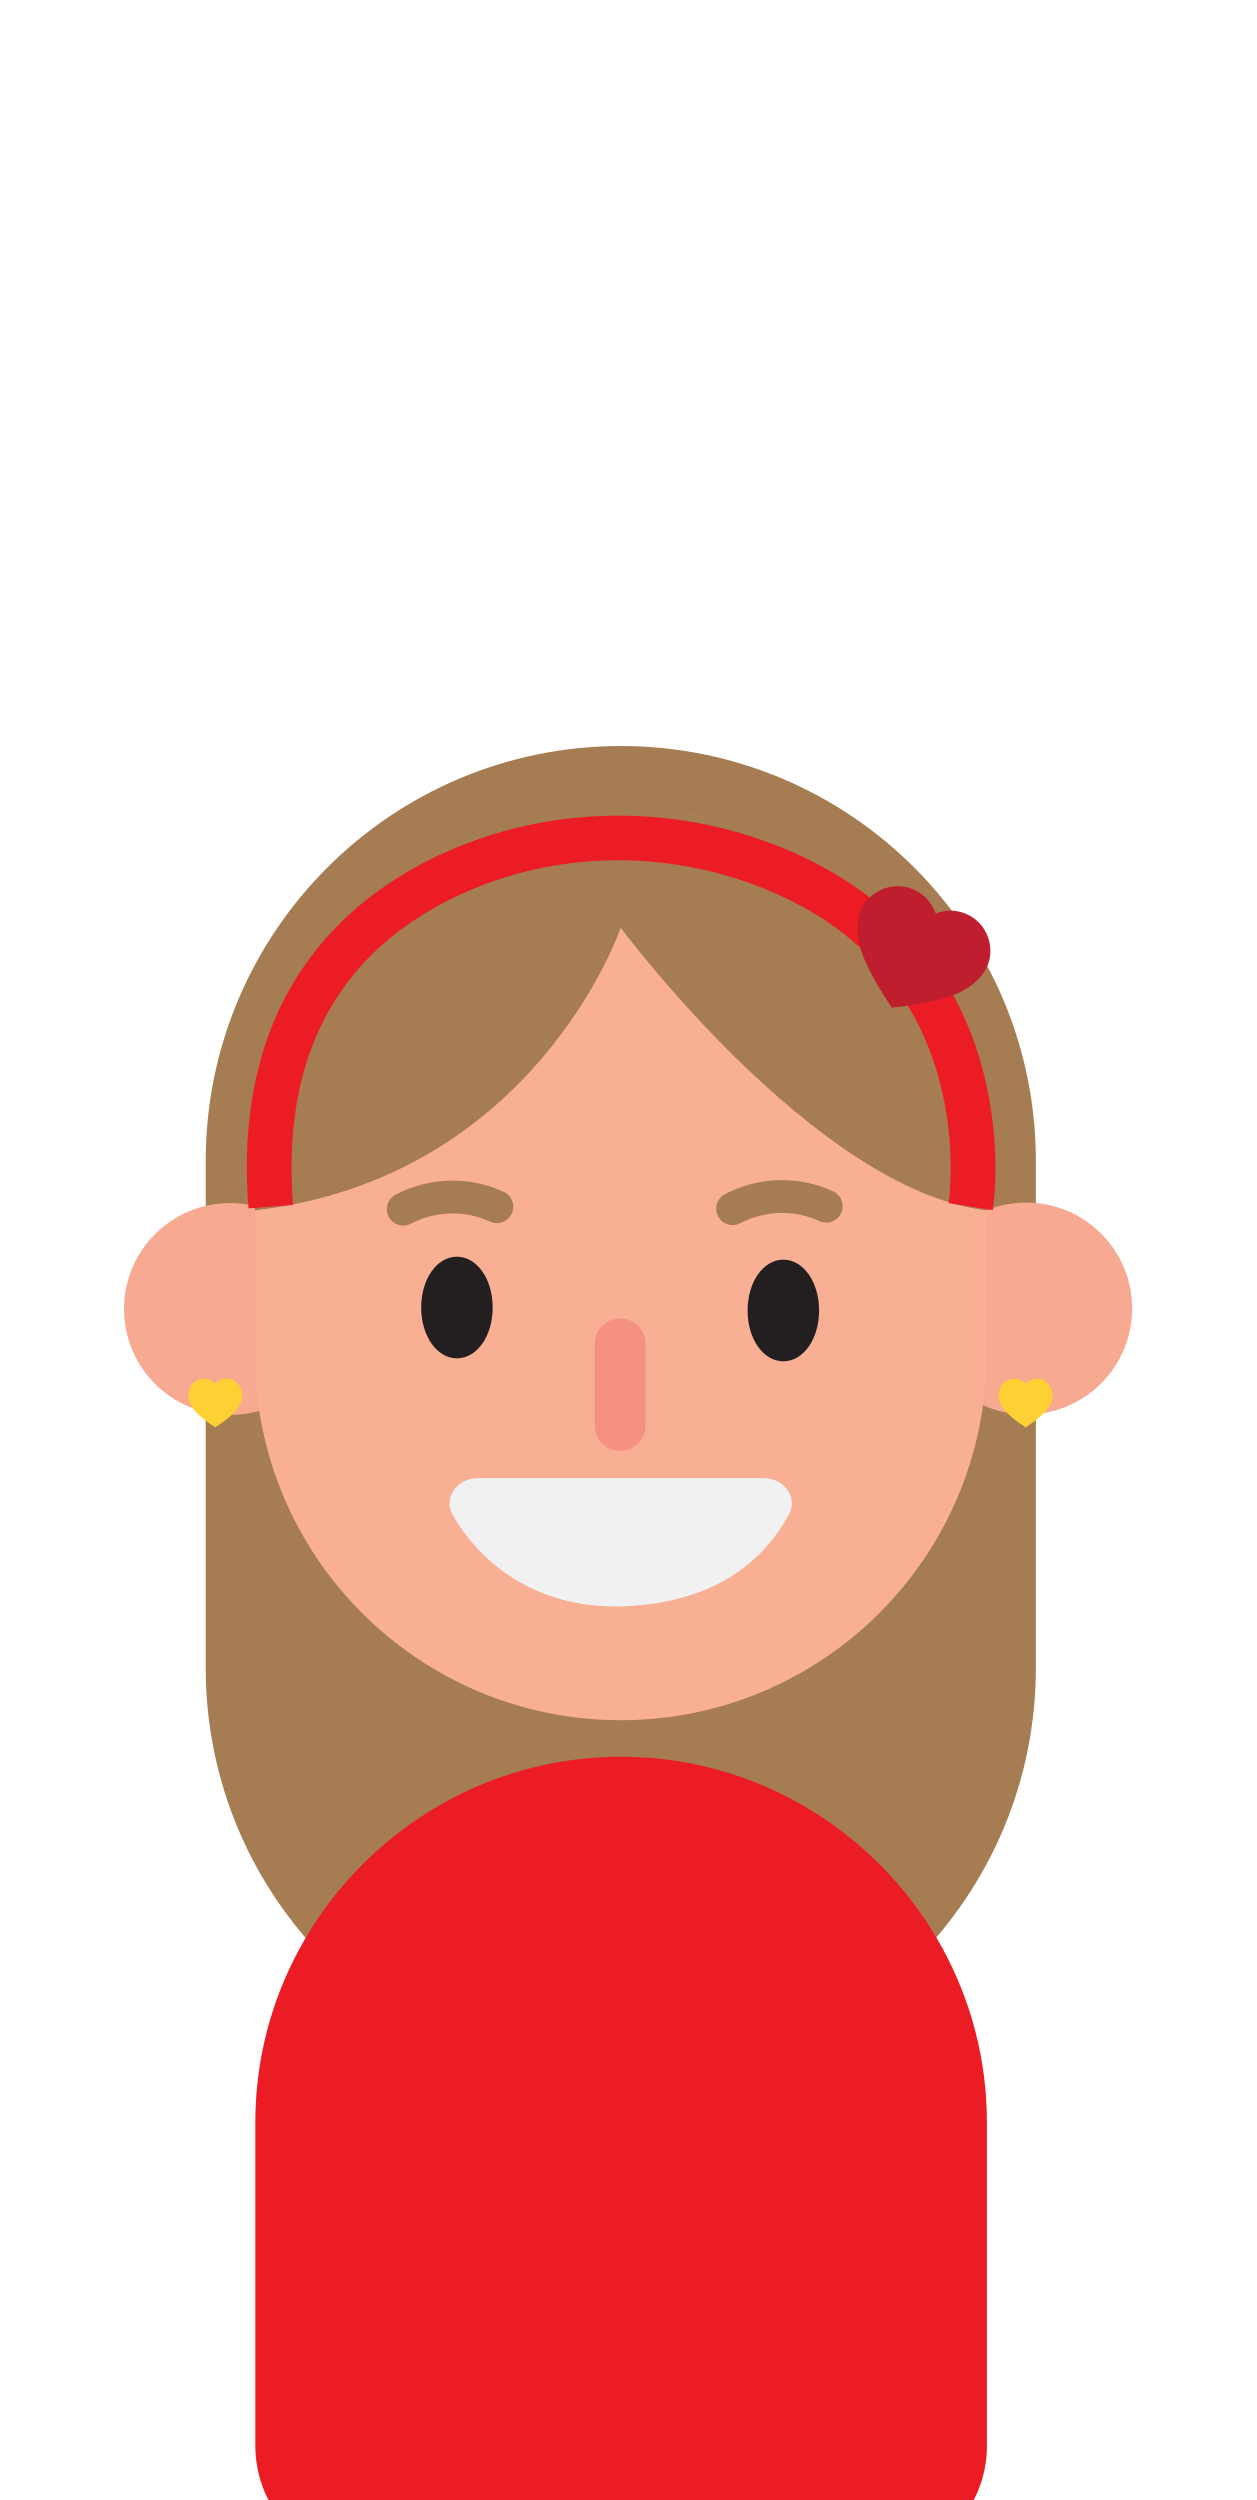
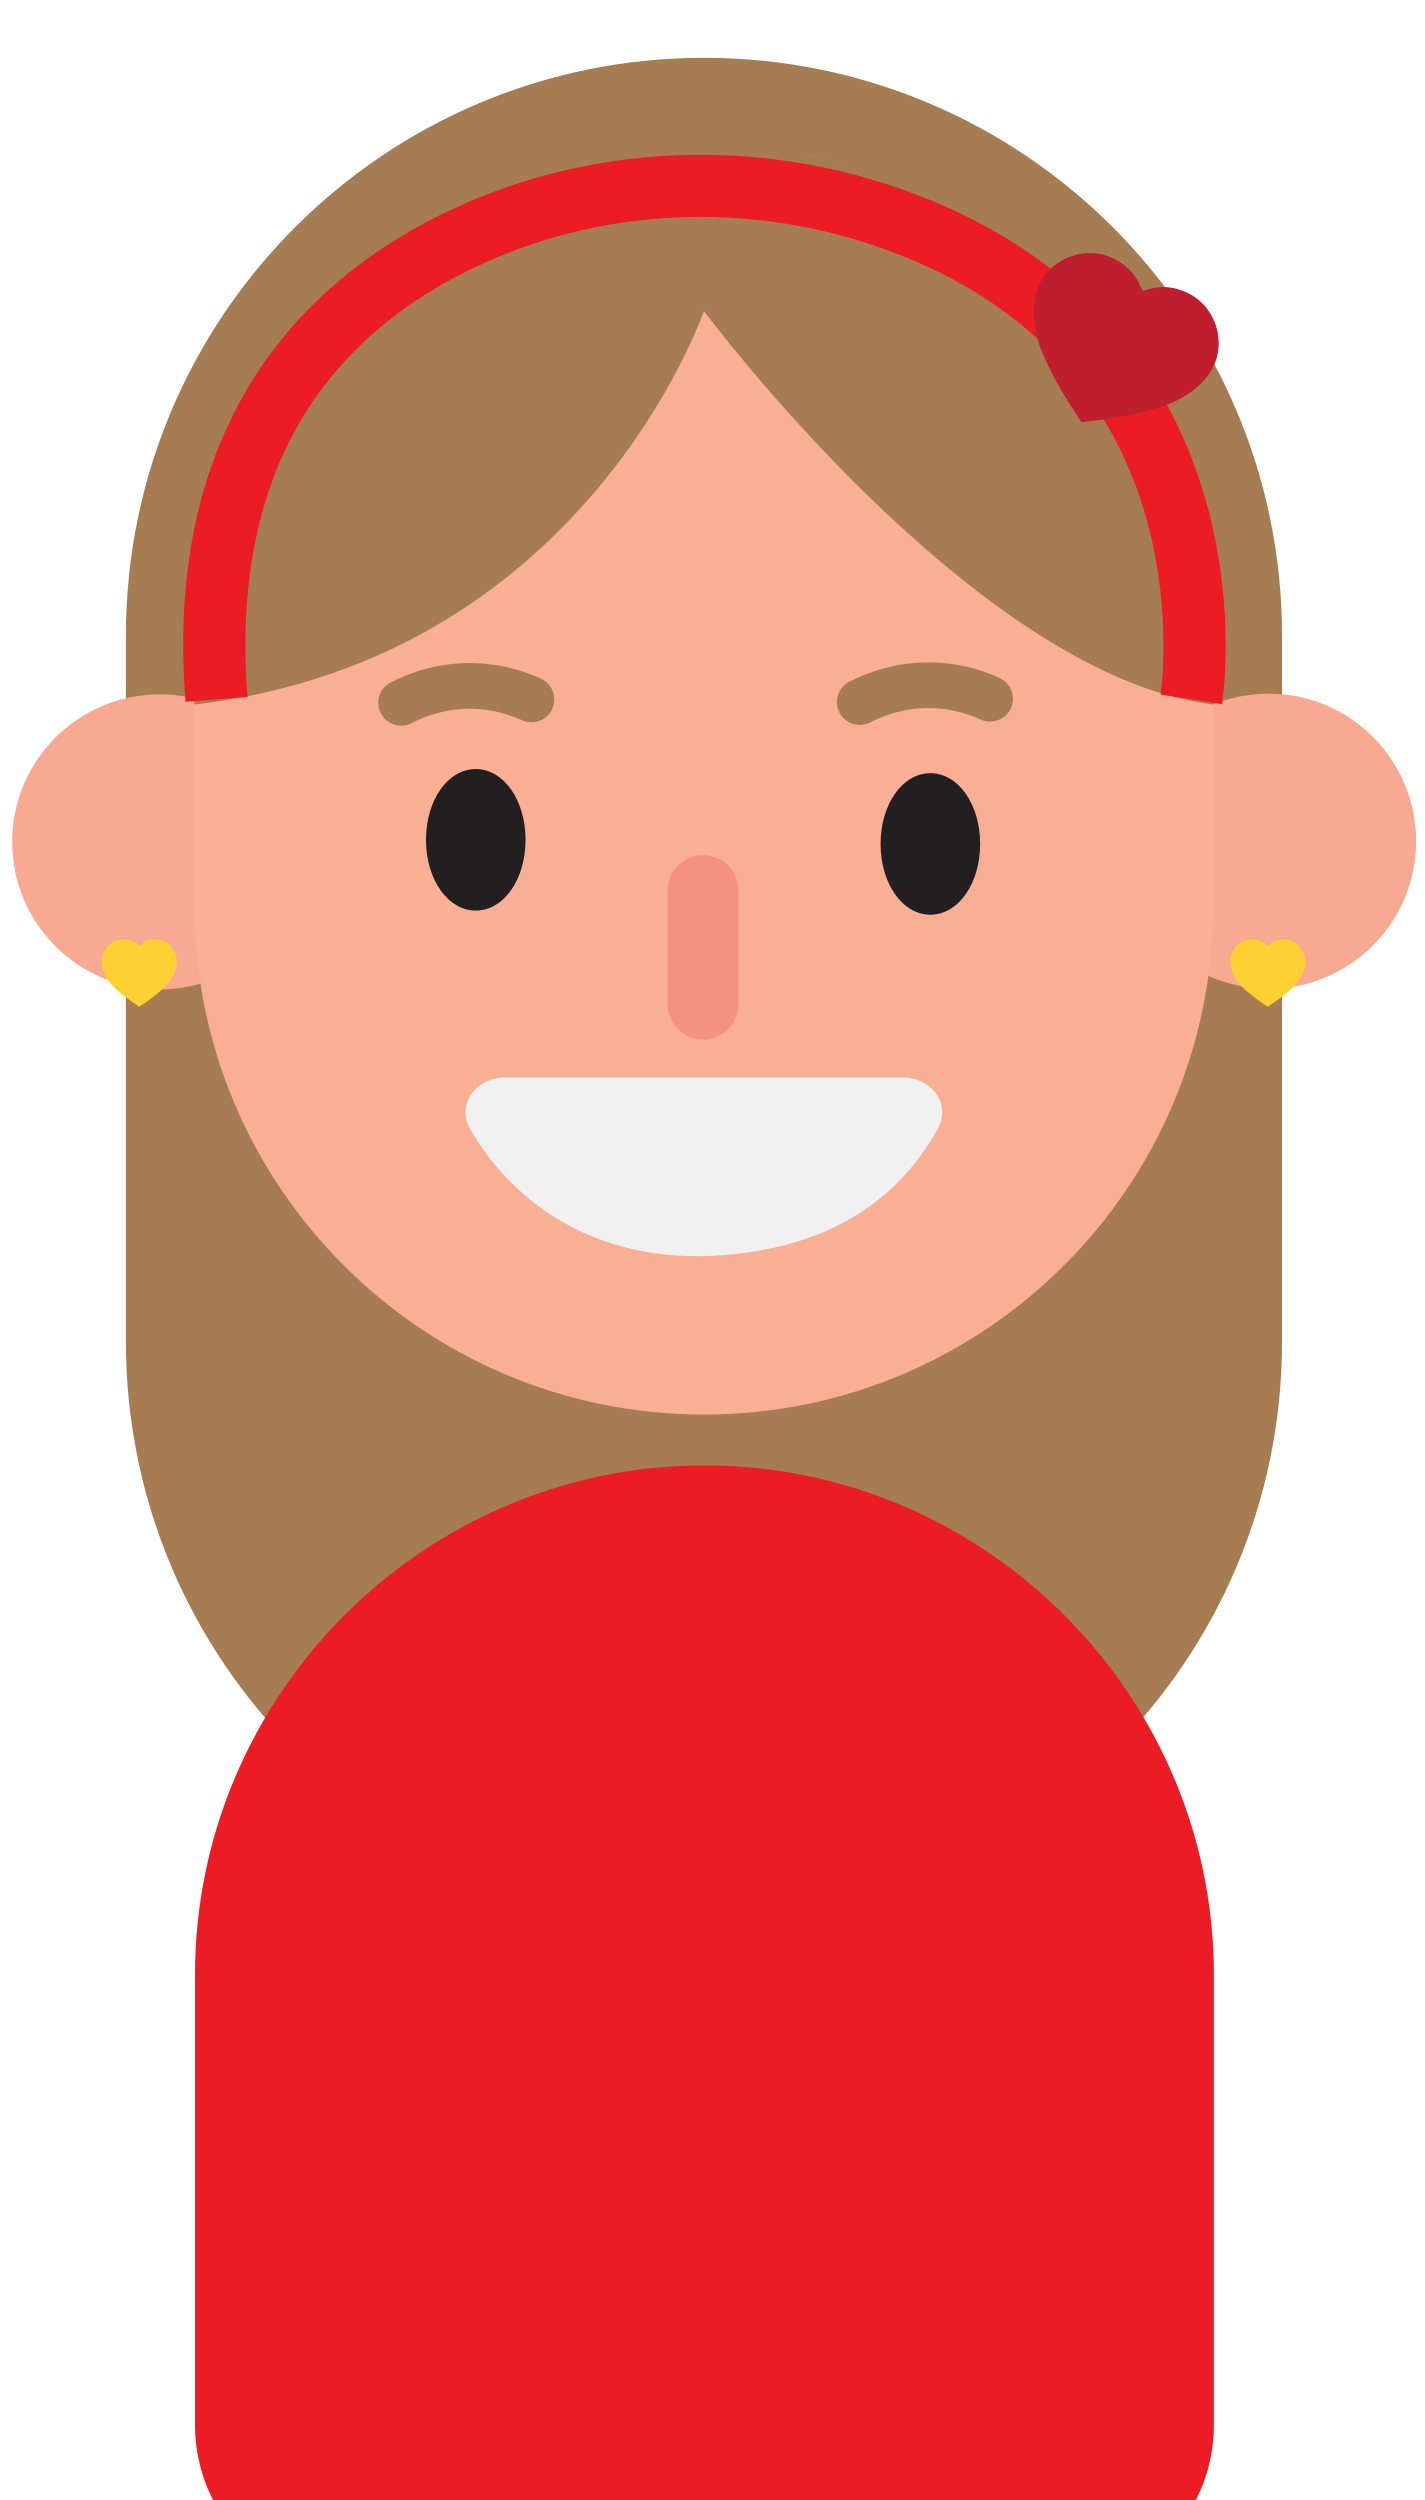
- <svg xmlns="http://www.w3.org/2000/svg" id="Tracy_s_Kitchen" data-name="Tracy&amp;apos;s Kitchen" width="542.663" height="1080" viewBox="0 0 542.663 1080">
+ <svg xmlns="http://www.w3.org/2000/svg" id="Tracy_s_Kitchen" data-name="Tracy&amp;apos;s Kitchen" width="440.018" height="772" viewBox="0 -10 442 772">
  <defs>
    <style>
      .cls-1 {
        fill: #a67c52;
      }

-       .cls-1, .cls-2, .cls-3, .cls-4, .cls-5, .cls-6, .cls-7, .cls-8, .cls-9, .cls-10, .cls-11 {
+       .cls-1, .cls-2, .cls-3, .cls-4, .cls-5, .cls-6, .cls-7, .cls-8, .cls-9, .cls-10 {
        stroke-width: 0px;
      }

      .cls-2 {
-         fill: #ffcab4;
+         fill: #ec1c24;
      }

      .cls-3 {
-         fill: #ec1c24;
+         fill: none;
      }

      .cls-4 {
-         fill: none;
+         fill: #f8af94;
      }

      .cls-5 {
-         fill: #f8af94;
-       }
- 
-       .cls-12 {
-         clip-path: url(#clippath-1);
+         fill: #f59182;
      }

      .cls-6 {
-         fill: #f59182;
+         fill: #f1f1f2;
+       }
+ 
+       .cls-11 {
+         clip-path: url(#clippath);
      }

      .cls-7 {
-         fill: #f1f1f2;
-       }
- 
-       .cls-13 {
-         clip-path: url(#clippath);
+         fill: #fdd133;
      }

      .cls-8 {
-         fill: #fdd133;
+         fill: #231f20;
      }

      .cls-9 {
-         fill: #231f20;
+         fill: #f7a991;
      }

      .cls-10 {
-         fill: #f7a991;
-       }
- 
-       .cls-11 {
        fill: #be1e2d;
      }
    </style>
    <clipPath id="clippath">
-       <rect class="cls-4" x="1.973" y="-1114.14" width="542.663" height="1080" />
-     </clipPath>
-     <clipPath id="clippath-1">
-       <rect class="cls-4" x="1.973" width="540.69" height="1080" />
+       <rect class="cls-3" x="-47.838" y="-316.087" width="540.69" height="1080" />
    </clipPath>
  </defs>
-   <g class="cls-13">
-     <rect class="cls-2" x="175.314" y="-195.219" width="181.729" height="238.188" rx="90.864" ry="90.864" />
-   </g>
-   <g class="cls-12">
+   <g class="cls-11">
    <g>
-       <rect class="cls-1" x="88.862" y="322.286" width="358.632" height="577.509" rx="179.316" ry="179.316" />
-       <circle class="cls-10" cx="99.346" cy="565.491" r="45.761" />
-       <circle class="cls-10" cx="443.318" cy="565.279" r="45.761" />
-       <rect class="cls-5" x="110.119" y="349.082" width="316.057" height="394.045" rx="158.028" ry="158.028" />
-       <path class="cls-1" d="M110.119,522.89c121.393-14.15,158.028-122.108,158.028-122.108,0,0,84.024,113.171,158.028,122.108,0,0,24.252-158.169-157.998-175.525,0,0-171.136,2.411-158.059,175.525" />
-       <path class="cls-3" d="M428.861,522.794l-19.037-3.041,9.518,1.521-9.521-1.502c.038-.247,3.749-25.009-4.272-54.022-4.624-16.724-12.212-31.626-22.554-44.294-12.934-15.842-30.341-28.329-51.735-37.114-43.192-17.735-91.659-16.875-132.973,2.359-22.84,10.633-40.557,25.446-52.661,44.026-15.461,23.735-21.87,53.944-19.049,89.789l-19.219,1.513c-7.17-91.099,41.065-133.379,82.792-152.805,46.176-21.498,100.278-22.488,148.432-2.716,24.57,10.089,44.645,24.606,59.667,43.149,12.045,14.869,20.825,32.276,26.096,51.738,8.907,32.892,4.699,60.25,4.516,61.398Z" />
+       <rect class="cls-1" x="39.05" y="6.198" width="358.632" height="577.509" rx="179.316" ry="179.316" />
+       <circle class="cls-9" cx="49.534" cy="249.404" r="45.761" />
+       <circle class="cls-9" cx="393.506" cy="249.191" r="45.761" />
+       <rect class="cls-4" x="60.307" y="32.994" width="316.057" height="394.045" rx="158.028" ry="158.028" />
+       <path class="cls-1" d="M60.307,206.803c121.393-14.15,158.028-122.108,158.028-122.108,0,0,84.024,113.171,158.028,122.108,0,0,24.252-158.169-157.998-175.525,0,0-171.136,2.411-158.059,175.525" />
+       <path class="cls-2" d="M379.049,206.706l-19.037-3.041,9.518,1.521-9.521-1.502c.038-.247,3.749-25.009-4.272-54.022-4.624-16.724-12.212-31.626-22.554-44.294-12.934-15.842-30.341-28.329-51.735-37.114-43.192-17.735-91.659-16.875-132.973,2.359-22.84,10.633-40.557,25.446-52.661,44.026-15.461,23.735-21.87,53.944-19.049,89.789l-19.219,1.513c-7.17-91.099,41.065-133.379,82.792-152.805,46.176-21.498,100.278-22.488,148.432-2.716,24.57,10.089,44.645,24.606,59.667,43.149,12.045,14.869,20.825,32.276,26.096,51.738,8.907,32.892,4.699,60.25,4.516,61.398Z" />
      <g>
-         <path class="cls-7" d="M268.147,688.605c-41.926.855-61.665-25.476-67.988-37.028-1.971-3.6,1.347-7.623,6.29-7.623h123.397c4.943,0,8.261,4.023,6.29,7.623-6.323,11.552-22.168,34.508-64.983,36.882-1.002.056-2.001.146-3.005.146" />
-         <path class="cls-7" d="M266.162,694.012c-45.348,0-65.56-30.408-70.728-39.849-1.699-3.104-1.637-6.775.168-9.819,2.112-3.563,6.268-5.777,10.847-5.777h123.397c4.579,0,8.736,2.214,10.847,5.778,1.804,3.044,1.867,6.715.168,9.819-13.42,24.516-36.773,37.864-69.41,39.674-.26.014-.521.032-.782.048-.743.048-1.583.103-2.463.106-.686.014-1.37.02-2.044.02ZM205.22,649.594c5.017,8.866,23.011,34.447,62.818,33.626l.11-.001c.55,0,1.167-.04,1.821-.083.295-.019.59-.038.885-.055,28.394-1.575,48.652-12.841,60.223-33.487-.261-.129-.666-.254-1.231-.254h-123.397c-.564,0-.968.125-1.229.254Z" />
+         <path class="cls-6" d="M218.336,372.518c-41.926.855-61.665-25.476-67.988-37.028-1.971-3.6,1.347-7.623,6.29-7.623h123.397c4.943,0,8.261,4.023,6.29,7.623-6.323,11.552-22.168,34.508-64.983,36.882-1.002.056-2.001.146-3.005.146" />
+         <path class="cls-6" d="M216.351,377.925c-45.348,0-65.56-30.408-70.728-39.849-1.699-3.104-1.637-6.775.168-9.819,2.112-3.563,6.268-5.777,10.847-5.777h123.397c4.579,0,8.736,2.214,10.847,5.778,1.804,3.044,1.867,6.715.168,9.819-13.42,24.516-36.773,37.864-69.41,39.674-.26.014-.521.032-.782.048-.743.048-1.583.103-2.463.106-.686.014-1.37.02-2.044.02ZM155.408,333.507c5.017,8.866,23.011,34.447,62.818,33.626l.11-.001c.55,0,1.167-.04,1.821-.083.295-.019.59-.038.885-.055,28.394-1.575,48.652-12.841,60.223-33.487-.261-.129-.666-.254-1.231-.254h-123.397c-.564,0-.968.125-1.229.254Z" />
      </g>
      <g>
-         <ellipse class="cls-9" cx="338.402" cy="566.132" rx="10.055" ry="16.563" />
-         <path class="cls-9" d="M338.402,588.082c-8.659,0-15.441-9.641-15.441-21.95,0-12.308,6.783-21.95,15.441-21.95,8.659,0,15.441,9.641,15.441,21.95,0,12.308-6.783,21.95-15.441,21.95ZM338.402,554.955c-1.355,0-4.668,3.916-4.668,11.177,0,7.26,3.313,11.176,4.668,11.176,1.355,0,4.668-3.916,4.668-11.176,0-7.26-3.313-11.177-4.668-11.177Z" />
+         <ellipse class="cls-8" cx="288.59" cy="250.045" rx="10.055" ry="16.563" />
+         <path class="cls-8" d="M288.59,271.994c-8.659,0-15.441-9.641-15.441-21.95,0-12.308,6.783-21.95,15.441-21.95,8.659,0,15.441,9.641,15.441,21.95,0,12.308-6.783,21.95-15.441,21.95ZM288.59,238.868c-1.355,0-4.668,3.916-4.668,11.177,0,7.26,3.313,11.176,4.668,11.176,1.355,0,4.668-3.916,4.668-11.176,0-7.26-3.313-11.177-4.668-11.177Z" />
      </g>
      <g>
-         <ellipse class="cls-9" cx="197.393" cy="564.851" rx="10.055" ry="16.563" />
-         <path class="cls-9" d="M197.393,586.801c-8.659,0-15.441-9.641-15.441-21.95,0-12.308,6.783-21.95,15.441-21.95s15.441,9.641,15.441,21.95c0,12.308-6.783,21.95-15.441,21.95ZM197.393,553.674c-1.355,0-4.668,3.916-4.668,11.177,0,7.26,3.313,11.176,4.668,11.176s4.668-3.916,4.668-11.176c0-7.26-3.313-11.177-4.668-11.177Z" />
+         <ellipse class="cls-8" cx="147.581" cy="248.764" rx="10.055" ry="16.563" />
+         <path class="cls-8" d="M147.581,270.713c-8.659,0-15.441-9.641-15.441-21.95,0-12.308,6.783-21.95,15.441-21.95,8.659,0,15.441,9.641,15.441,21.95,0,12.308-6.783,21.95-15.441,21.95ZM147.581,237.587c-1.355,0-4.668,3.916-4.668,11.177,0,7.26,3.313,11.176,4.668,11.176,1.355,0,4.668-3.916,4.668-11.176,0-7.26-3.313-11.177-4.668-11.177Z" />
      </g>
-       <rect class="cls-6" x="256.898" y="569.602" width="21.998" height="57.21" rx="10.999" ry="10.999" />
-       <path class="cls-1" d="M174.23,529.438c-2.561,0-5.034-1.392-6.296-3.822-1.804-3.474-.451-7.752,3.023-9.557,5.61-2.914,14.675-6.319,25.989-6.018,7.154.193,14.107,1.815,20.666,4.819,3.559,1.63,5.122,5.837,3.491,9.396-1.631,3.558-5.838,5.121-9.396,3.491-4.814-2.205-9.909-3.395-15.144-3.536-8.283-.221-14.946,2.284-19.073,4.427-1.044.542-2.161.799-3.261.799Z" />
-       <path class="cls-1" d="M316.501,529.225c-2.561,0-5.034-1.392-6.296-3.822-1.805-3.473-.451-7.752,3.023-9.557,5.61-2.914,14.679-6.321,25.988-6.018,7.155.193,14.108,1.815,20.666,4.819,3.559,1.63,5.122,5.837,3.492,9.396-1.631,3.559-5.838,5.121-9.396,3.492-4.814-2.205-9.909-3.395-15.144-3.536-8.291-.22-14.947,2.284-19.072,4.427-1.044.542-2.161.799-3.261.799Z" />
-       <path class="cls-11" d="M409.867,430.574c-7.682,2.521-16.354,3.816-24.475,4.742-.038.005-.077.009-.114.013-.021-.031-.043-.064-.064-.096-4.534-6.8-9.142-14.261-12.174-21.756-2.972-7.345-3.921-15.888.02-22.446,3.255-5.415,9.889-8.809,16.565-8.107,3.682.387,7.243,2.068,9.981,4.552,2.293,2.08,3.439,4.49,4.607,7.066,2.721-.77,5.302-1.45,8.37-1.041,3.663.488,7.245,2.123,9.918,4.686,4.845,4.647,6.532,11.904,4.496,17.885-2.465,7.243-9.604,12.031-17.131,14.502Z" />
-       <path class="cls-3" d="M343.222,425.388l-.08.16c-.028-.044-.053-.088-.08-.134.052-.008.107-.016.159-.026Z" />
-       <path class="cls-3" d="M343.063,425.414c-.053.01-.103.018-.154.026l.071-.164c.027.047.055.094.083.139Z" />
-       <path class="cls-8" d="M100.913,610.482c-2.303,2.308-5.159,4.325-7.88,6.106-.013.009-.026.017-.038.025-.013-.008-.026-.017-.038-.025-2.721-1.78-5.576-3.798-7.88-6.106-2.258-2.262-3.996-5.333-3.679-8.513.262-2.626,2.052-5.08,4.529-5.989,1.366-.501,2.902-.491,4.278-.031,1.153.385,1.954,1.097,2.79,1.868.836-.771,1.638-1.483,2.79-1.868,1.376-.46,2.912-.47,4.278.031,2.477.909,4.266,3.364,4.528,5.989.318,3.18-1.422,6.252-3.679,8.513Z" />
-       <path class="cls-8" d="M450.979,610.482c-2.303,2.308-5.159,4.325-7.88,6.106-.013.009-.026.017-.038.025-.013-.008-.026-.017-.038-.025-2.721-1.78-5.576-3.798-7.88-6.106-2.258-2.262-3.996-5.333-3.679-8.513.262-2.626,2.052-5.08,4.529-5.989,1.366-.501,2.902-.491,4.278-.031,1.153.385,1.954,1.097,2.79,1.868.836-.771,1.638-1.483,2.79-1.868,1.376-.46,2.912-.47,4.278.031,2.477.909,4.266,3.364,4.528,5.989.318,3.18-1.422,6.252-3.679,8.513Z" />
-       <path class="cls-3" d="M110.298,1056.5l-0-139.569c-0-86.916,71.113-158.028,158.028-158.028h0c32.593 0,62.964,10,88.196,27.084,42.053,28.473,69.832,76.622,69.832,130.944l-0,139.569c-0,28.362-22.992,51.354-51.354,51.354l-213.349-0c-28.362-0-51.354-22.992-51.354-51.354Z" />
+       <rect class="cls-5" x="207.087" y="253.514" width="21.998" height="57.21" rx="10.999" ry="10.999" />
+       <path class="cls-1" d="M124.418,213.351c-2.561,0-5.034-1.392-6.296-3.822-1.804-3.474-.451-7.752,3.023-9.557,5.61-2.914,14.675-6.319,25.989-6.018,7.154.193,14.107,1.815,20.666,4.819,3.559,1.63,5.122,5.837,3.491,9.396-1.631,3.558-5.838,5.121-9.396,3.491-4.814-2.205-9.909-3.395-15.144-3.536-8.283-.221-14.946,2.284-19.073,4.427-1.044.542-2.161.799-3.261.799Z" />
+       <path class="cls-1" d="M266.69,213.138c-2.561,0-5.034-1.392-6.296-3.822-1.805-3.473-.451-7.752,3.023-9.557,5.61-2.914,14.679-6.321,25.988-6.018,7.155.193,14.108,1.815,20.666,4.819,3.559,1.63,5.122,5.837,3.492,9.396-1.631,3.559-5.838,5.121-9.396,3.492-4.814-2.205-9.909-3.395-15.144-3.536-8.291-.22-14.947,2.284-19.072,4.427-1.044.542-2.161.799-3.261.799Z" />
+       <path class="cls-10" d="M360.055,114.487c-7.682,2.521-16.354,3.816-24.475,4.742-.038.005-.077.009-.114.013-.021-.031-.043-.064-.064-.096-4.534-6.8-9.142-14.261-12.174-21.756-2.972-7.345-3.921-15.888.02-22.446,3.255-5.415,9.889-8.809,16.565-8.107,3.682.387,7.243,2.068,9.981,4.552,2.293,2.08,3.439,4.49,4.607,7.066,2.721-.77,5.302-1.45,8.37-1.041,3.663.488,7.245,2.123,9.918,4.686,4.845,4.647,6.532,11.904,4.496,17.885-2.465,7.243-9.604,12.031-17.131,14.502Z" />
+       <path class="cls-2" d="M293.411,109.301l-.08.16c-.028-.044-.053-.088-.08-.134.052-.008.107-.016.159-.026Z" />
+       <path class="cls-2" d="M293.251,109.327c-.053.01-.103.018-.154.026l.071-.164c.027.047.055.094.083.139Z" />
+       <path class="cls-7" d="M51.102,294.394c-2.303,2.308-5.159,4.325-7.88,6.106-.013.009-.026.017-.038.025-.013-.008-.026-.017-.038-.025-2.721-1.78-5.576-3.798-7.88-6.106-2.258-2.262-3.996-5.333-3.679-8.513.262-2.626,2.052-5.08,4.529-5.989,1.366-.501,2.902-.491,4.278-.031,1.153.385,1.954,1.097,2.79,1.868.836-.771,1.638-1.483,2.79-1.868,1.376-.46,2.912-.47,4.278.031,2.477.909,4.266,3.364,4.528,5.989.318,3.18-1.422,6.252-3.679,8.513Z" />
+       <path class="cls-7" d="M401.167,294.394c-2.303,2.308-5.159,4.325-7.88,6.106-.013.009-.026.017-.038.025-.013-.008-.026-.017-.038-.025-2.721-1.78-5.576-3.798-7.88-6.106-2.258-2.262-3.996-5.333-3.679-8.513.262-2.626,2.052-5.08,4.529-5.989,1.366-.501,2.902-.491,4.278-.031,1.153.385,1.954,1.097,2.79,1.868.836-.771,1.638-1.483,2.79-1.868,1.376-.46,2.912-.47,4.278.031,2.477.909,4.266,3.364,4.528,5.989.318,3.18-1.422,6.252-3.679,8.513Z" />
+       <path class="cls-2" d="M60.486,740.412l-0-139.569c-0-86.916,71.113-158.028,158.028-158.028h0c32.593 0,62.964,10,88.196,27.084,42.053,28.473,69.832,76.622,69.832,130.944l-0,139.569c-0,28.362-22.992,51.354-51.354,51.354l-213.349-0c-28.362-0-51.354-22.992-51.354-51.354Z" />
    </g>
  </g>
</svg>
